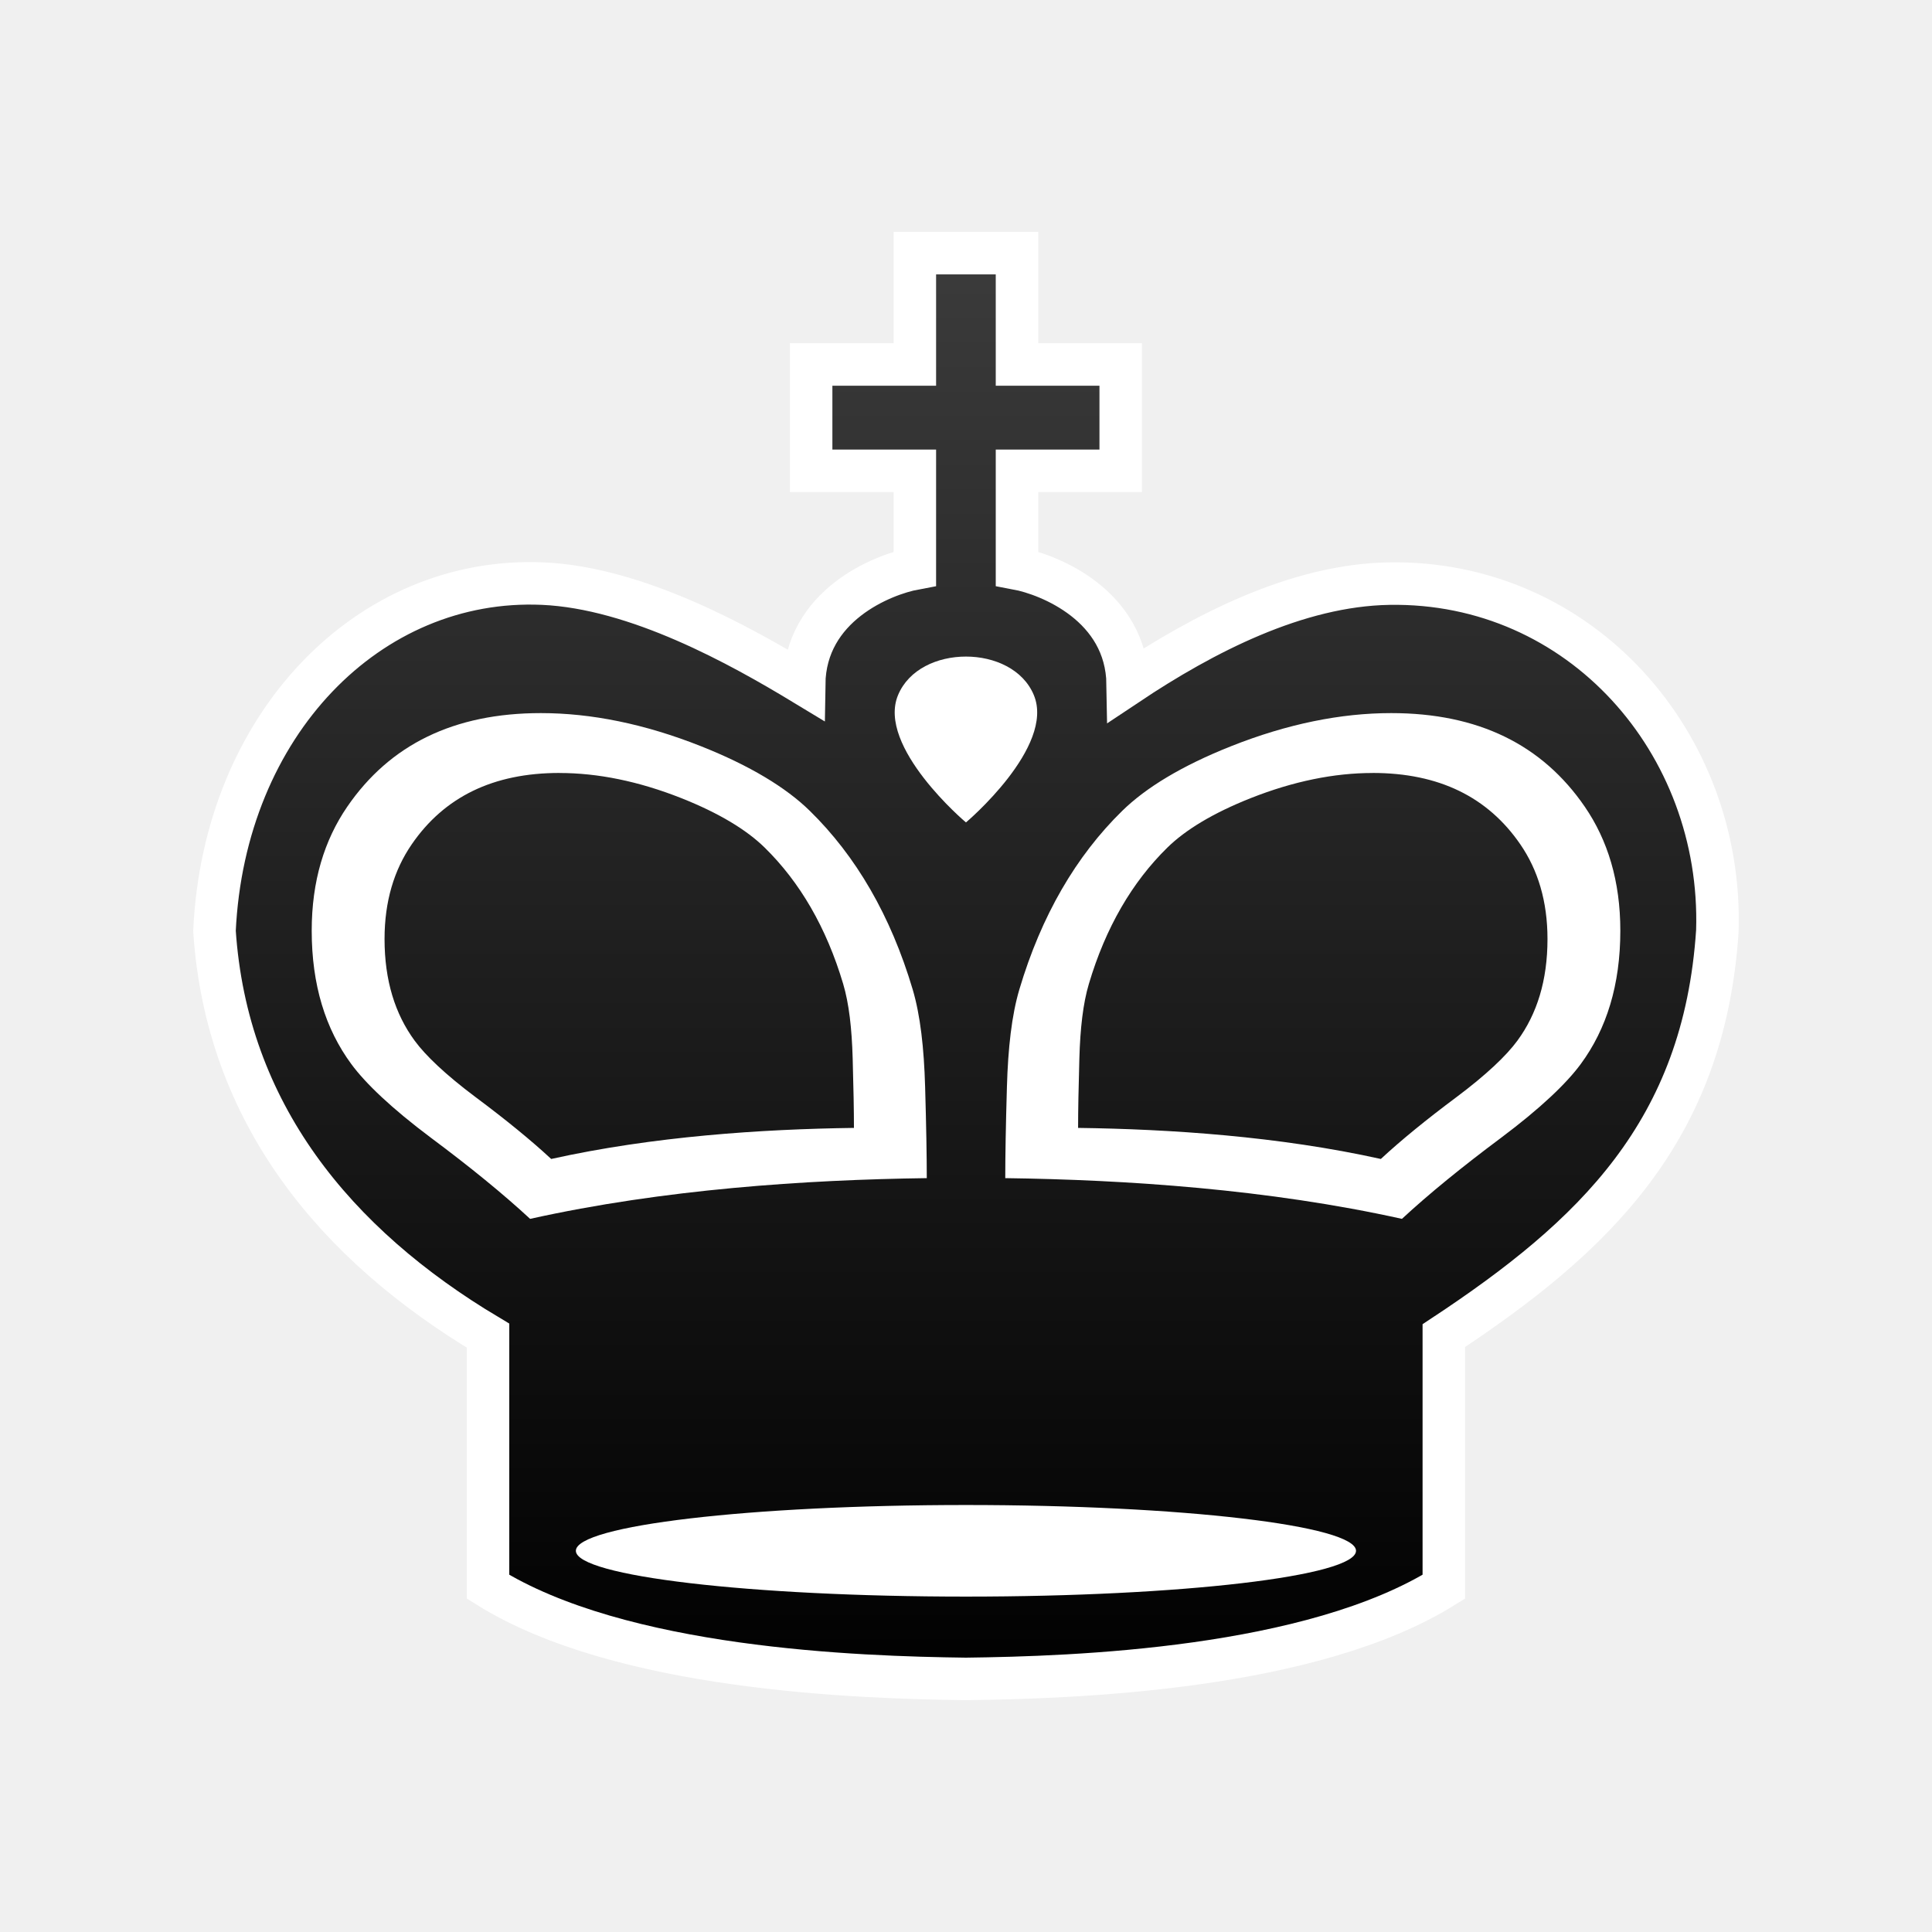
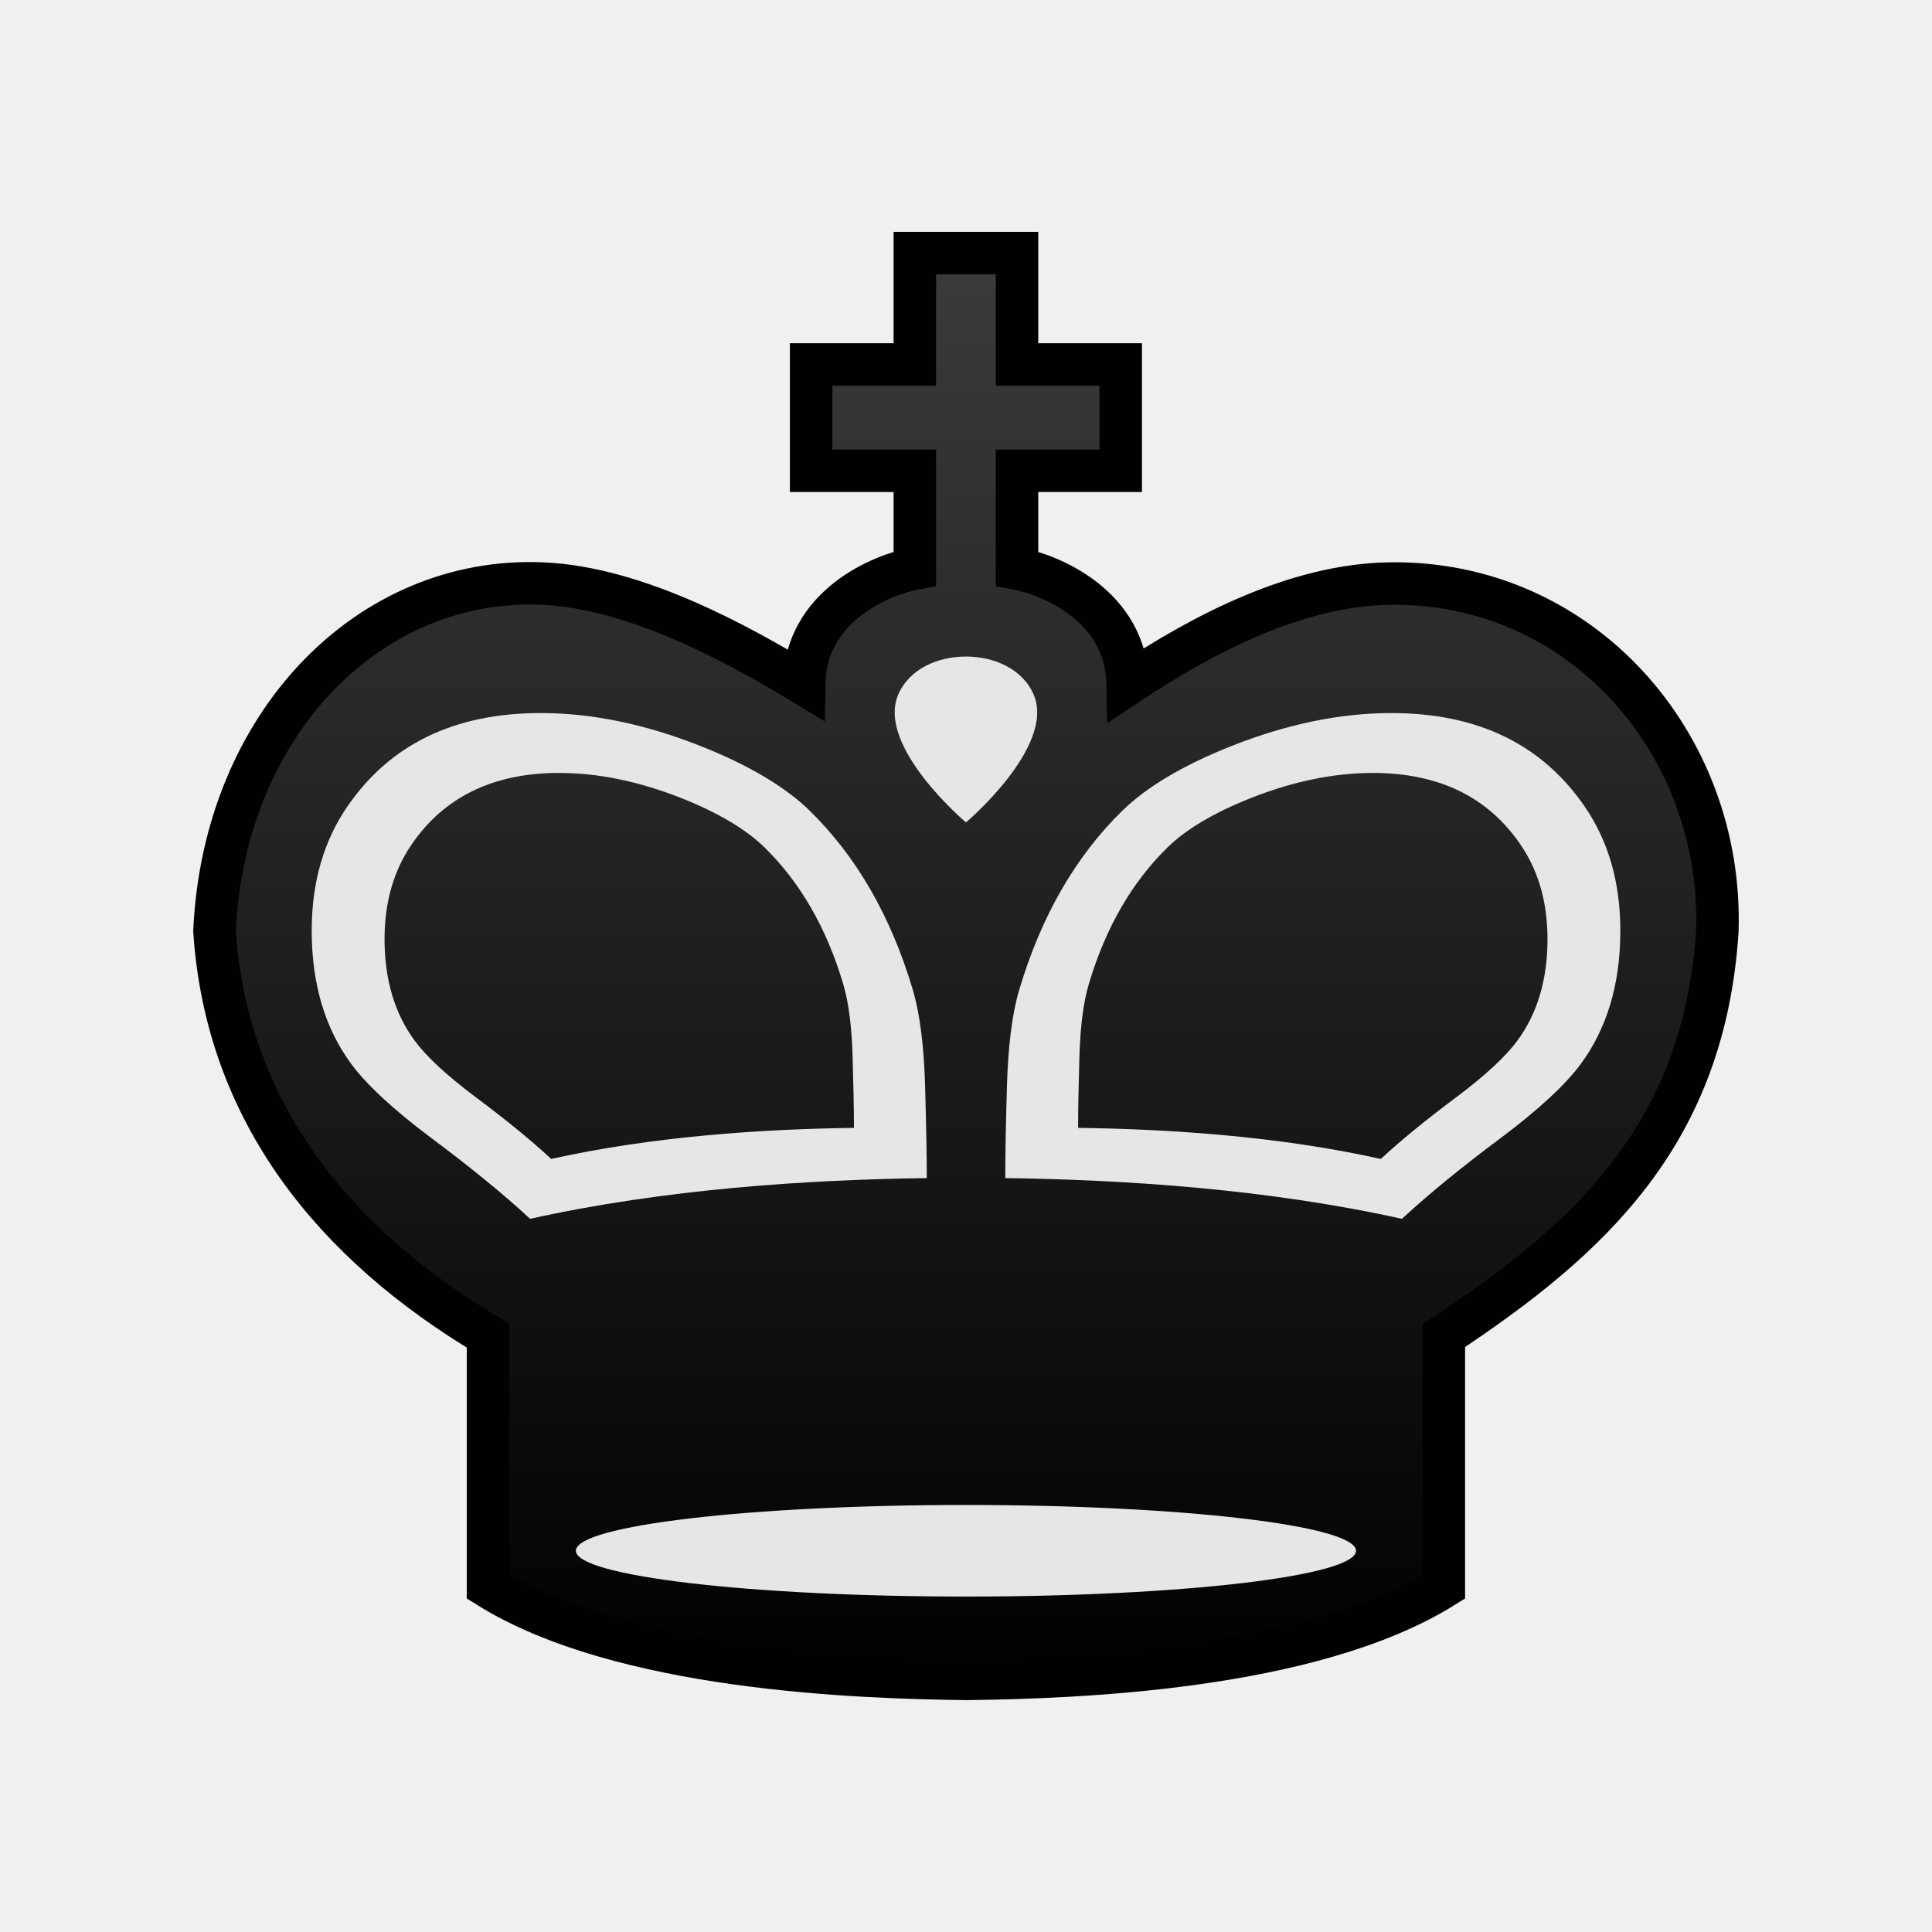
<svg xmlns="http://www.w3.org/2000/svg" width="50mm" height="50mm" clip-rule="evenodd" fill-rule="evenodd" image-rendering="optimizeQuality" shape-rendering="geometricPrecision" text-rendering="geometricPrecision" version="1.1" viewBox="0 0 50 50">
  <defs>
-     <filter id="filter2813-0-1-2-9-1" color-interpolation-filters="sRGB">
-       <feGaussianBlur result="blur" stdDeviation="0.01 0.01" />
-     </filter>
-     <linearGradient id="linearGradient1935-0" x1="5258.1" x2="5258.1" y1="-2846" y2="-2702.4" gradientTransform="matrix(.26458 0 0 .26458 -1366.2 759.01)" gradientUnits="userSpaceOnUse">
+     <linearGradient id="linearGradient1935-0-7" x1="5258.1" x2="5258.1" y1="-2846" y2="-2702.4" gradientTransform="matrix(.26458 0 0 .26458 -1366.2 759.01)" gradientUnits="userSpaceOnUse">
      <stop stop-color="#3c3c3c" offset="0" />
      <stop offset="1" />
    </linearGradient>
+     <filter id="filter2813-0-1-2-9-1-0" color-interpolation-filters="sRGB">
+       <feGaussianBlur result="blur" stdDeviation="0.01 0.01" />
+     </filter>
  </defs>
-   <path d="m12.63 41.065v-6.499c-3.959-2.361-6.769-5.765-7.079-10.474 0.249-5.348 3.996-9.185 8.495-8.988 2.442 0.107 5.118 1.603 6.765 2.6 0.028-2.04 2.031-2.835 2.865-2.99v-2.529h-2.684v-2.752h2.684v-2.882l1.322-2.65e-5 1.322 2.65e-5v2.882h2.684v2.752h-2.684v2.529c0.834 0.156 2.833 0.951 2.865 2.99 1.953-1.302 4.371-2.56 6.765-2.6 4.954-0.083 8.646 4.121 8.495 8.988-0.341 5.206-3.213 7.92-7.079 10.474v6.499c-3.43 2.143-9.565 2.351-12.368 2.385-2.803-0.035-8.938-0.242-12.368-2.385z" fill="url(#linearGradient1935-0)" stroke="#fff" stroke-width="1.1" style="paint-order:markers fill stroke" />
-   <g fill="#fff">
-     <path d="m24.999 16.992c-0.739-1.05e-4 -1.478 0.328-1.757 0.995-0.559 1.338 1.752 3.297 1.757 3.297 0.004 0 2.315-1.959 1.756-3.297-0.278-0.666-1.018-0.995-1.756-0.995z" stroke-width=".304" />
-     <path d="m13.997 18.455c-2.252 0-3.908 0.817-5.009 2.421-0.596 0.868-0.921 1.93-0.921 3.209 0 1.404 0.355 2.543 1.024 3.452 0.37 0.503 1.045 1.147 2.061 1.908 1.01 0.753 1.872 1.455 2.567 2.099 3.462-0.768 7.133-1.012 10.266-1.054 0-0.57-0.014-1.36-0.043-2.362-0.029-1.009-0.124-1.854-0.322-2.522-0.569-1.913-1.469-3.453-2.662-4.621-0.613-0.601-1.548-1.17-2.822-1.675-1.453-0.576-2.837-0.855-4.138-0.855zm0.481 1.55c0.993 0 2.049 0.213 3.158 0.652 0.973 0.386 1.686 0.82 2.154 1.279 0.91 0.892 1.597 2.067 2.031 3.527 0.152 0.509 0.224 1.155 0.246 1.924 0.022 0.765 0.033 1.368 0.033 1.803-2.391 0.032-5.193 0.218-7.835 0.804-0.53-0.492-1.188-1.027-1.959-1.602-0.776-0.581-1.291-1.073-1.573-1.457-0.51-0.693-0.781-1.562-0.781-2.634 0-0.976 0.248-1.787 0.703-2.449 0.84-1.224 2.104-1.848 3.823-1.848z" />
-     <path d="m36.004 18.455c2.252 0 3.908 0.817 5.009 2.421 0.596 0.868 0.921 1.93 0.921 3.209 0 1.404-0.355 2.543-1.024 3.452-0.37 0.503-1.045 1.147-2.061 1.908-1.01 0.753-1.872 1.455-2.567 2.099-3.462-0.768-7.133-1.012-10.266-1.054 0-0.57 0.014-1.36 0.043-2.362 0.029-1.009 0.124-1.854 0.322-2.522 0.569-1.913 1.469-3.453 2.662-4.621 0.613-0.601 1.548-1.17 2.822-1.675 1.453-0.576 2.837-0.855 4.138-0.855zm-0.481 1.55c-0.993 0-2.049 0.213-3.158 0.652-0.973 0.386-1.686 0.82-2.154 1.279-0.91 0.892-1.597 2.067-2.031 3.527-0.152 0.509-0.224 1.155-0.246 1.924-0.022 0.765-0.033 1.368-0.033 1.803 2.391 0.032 5.193 0.218 7.835 0.804 0.53-0.492 1.188-1.027 1.959-1.602 0.776-0.581 1.291-1.073 1.573-1.457 0.51-0.693 0.781-1.562 0.781-2.634 0-0.976-0.248-1.787-0.703-2.449-0.84-1.224-2.104-1.848-3.823-1.848z" />
-     <ellipse class="st15" transform="matrix(.31423 0 0 .41673 2.664 -14.682)" cx="71.077" cy="131.54" rx="32.126" ry="2.844" filter="url(#filter2813-0-1-2-9-1)" stroke-width=".731" />
+   <g clip-rule="evenodd" fill-rule="evenodd" shape-rendering="geometricPrecision">
+     <path d="m12.63 41.064v-6.499c-3.959-2.361-6.769-5.765-7.079-10.474 0.249-5.348 3.996-9.185 8.495-8.988 2.442 0.107 5.118 1.603 6.765 2.6 0.028-2.04 2.031-2.835 2.865-2.99v-2.529h-2.684v-2.752h2.684v-2.882l1.322-2.65e-5 1.322 2.65e-5v2.882h2.684v2.752h-2.684v2.529c0.834 0.156 2.833 0.951 2.865 2.99 1.953-1.302 4.371-2.56 6.765-2.6 4.954-0.083 8.646 4.121 8.495 8.988-0.341 5.206-3.213 7.92-7.079 10.474v6.499c-3.43 2.143-9.565 2.351-12.368 2.385-2.803-0.035-8.938-0.242-12.368-2.385z" fill="url(#linearGradient1935-0-7)" image-rendering="optimizeQuality" stroke="#010101" stroke-width="1.1" style="paint-order:markers fill stroke" />
+     <g fill="#e6e6e6">
+       <path d="m24.999 16.991c-0.739-1.05e-4 -1.478 0.328-1.757 0.995-0.559 1.338 1.752 3.297 1.757 3.297 0.004 0 2.315-1.959 1.756-3.297-0.278-0.666-1.018-0.995-1.756-0.995z" image-rendering="optimizeQuality" stroke-width=".304" />
+       <path d="m13.997 18.454c-2.252 0-3.908 0.817-5.009 2.421-0.596 0.868-0.921 1.93-0.921 3.209 0 1.404 0.355 2.543 1.024 3.452 0.37 0.503 1.045 1.147 2.061 1.908 1.01 0.753 1.872 1.455 2.567 2.099 3.462-0.768 7.133-1.012 10.266-1.054 0-0.57-0.014-1.36-0.043-2.362-0.029-1.009-0.124-1.854-0.322-2.522-0.569-1.913-1.469-3.453-2.662-4.621-0.613-0.601-1.548-1.17-2.822-1.675-1.453-0.576-2.837-0.855-4.138-0.855zm0.481 1.55c0.993 0 2.049 0.213 3.158 0.652 0.973 0.386 1.686 0.82 2.154 1.279 0.91 0.892 1.597 2.067 2.031 3.527 0.152 0.509 0.224 1.155 0.246 1.924 0.022 0.765 0.033 1.368 0.033 1.803-2.391 0.032-5.193 0.218-7.835 0.804-0.53-0.492-1.188-1.027-1.959-1.602-0.776-0.581-1.291-1.073-1.573-1.457-0.51-0.693-0.781-1.562-0.781-2.634 0-0.976 0.248-1.787 0.703-2.449 0.84-1.224 2.104-1.848 3.823-1.848z" image-rendering="optimizeQuality" />
+       <path d="m36.004 18.454c2.252 0 3.908 0.817 5.009 2.421 0.596 0.868 0.921 1.93 0.921 3.209 0 1.404-0.355 2.543-1.024 3.452-0.37 0.503-1.045 1.147-2.061 1.908-1.01 0.753-1.872 1.455-2.567 2.099-3.462-0.768-7.133-1.012-10.266-1.054 0-0.57 0.014-1.36 0.043-2.362 0.029-1.009 0.124-1.854 0.322-2.522 0.569-1.913 1.469-3.453 2.662-4.621 0.613-0.601 1.548-1.17 2.822-1.675 1.453-0.576 2.837-0.855 4.138-0.855zm-0.481 1.55c-0.993 0-2.049 0.213-3.158 0.652-0.973 0.386-1.686 0.82-2.154 1.279-0.91 0.892-1.597 2.067-2.031 3.527-0.152 0.509-0.224 1.155-0.246 1.924-0.022 0.765-0.033 1.368-0.033 1.803 2.391 0.032 5.193 0.218 7.835 0.804 0.53-0.492 1.188-1.027 1.959-1.602 0.776-0.581 1.291-1.073 1.573-1.457 0.51-0.693 0.781-1.562 0.781-2.634 0-0.976-0.248-1.787-0.703-2.449-0.84-1.224-2.104-1.848-3.823-1.848z" image-rendering="optimizeQuality" />
+       <ellipse class="st15" transform="matrix(.31423 0 0 .41673 2.6642 -14.683)" cx="71.077" cy="131.54" rx="32.126" ry="2.844" filter="url(#filter2813-0-1-2-9-1-0)" image-rendering="optimizeQuality" stroke-width=".731" />
+     </g>
  </g>
</svg>
